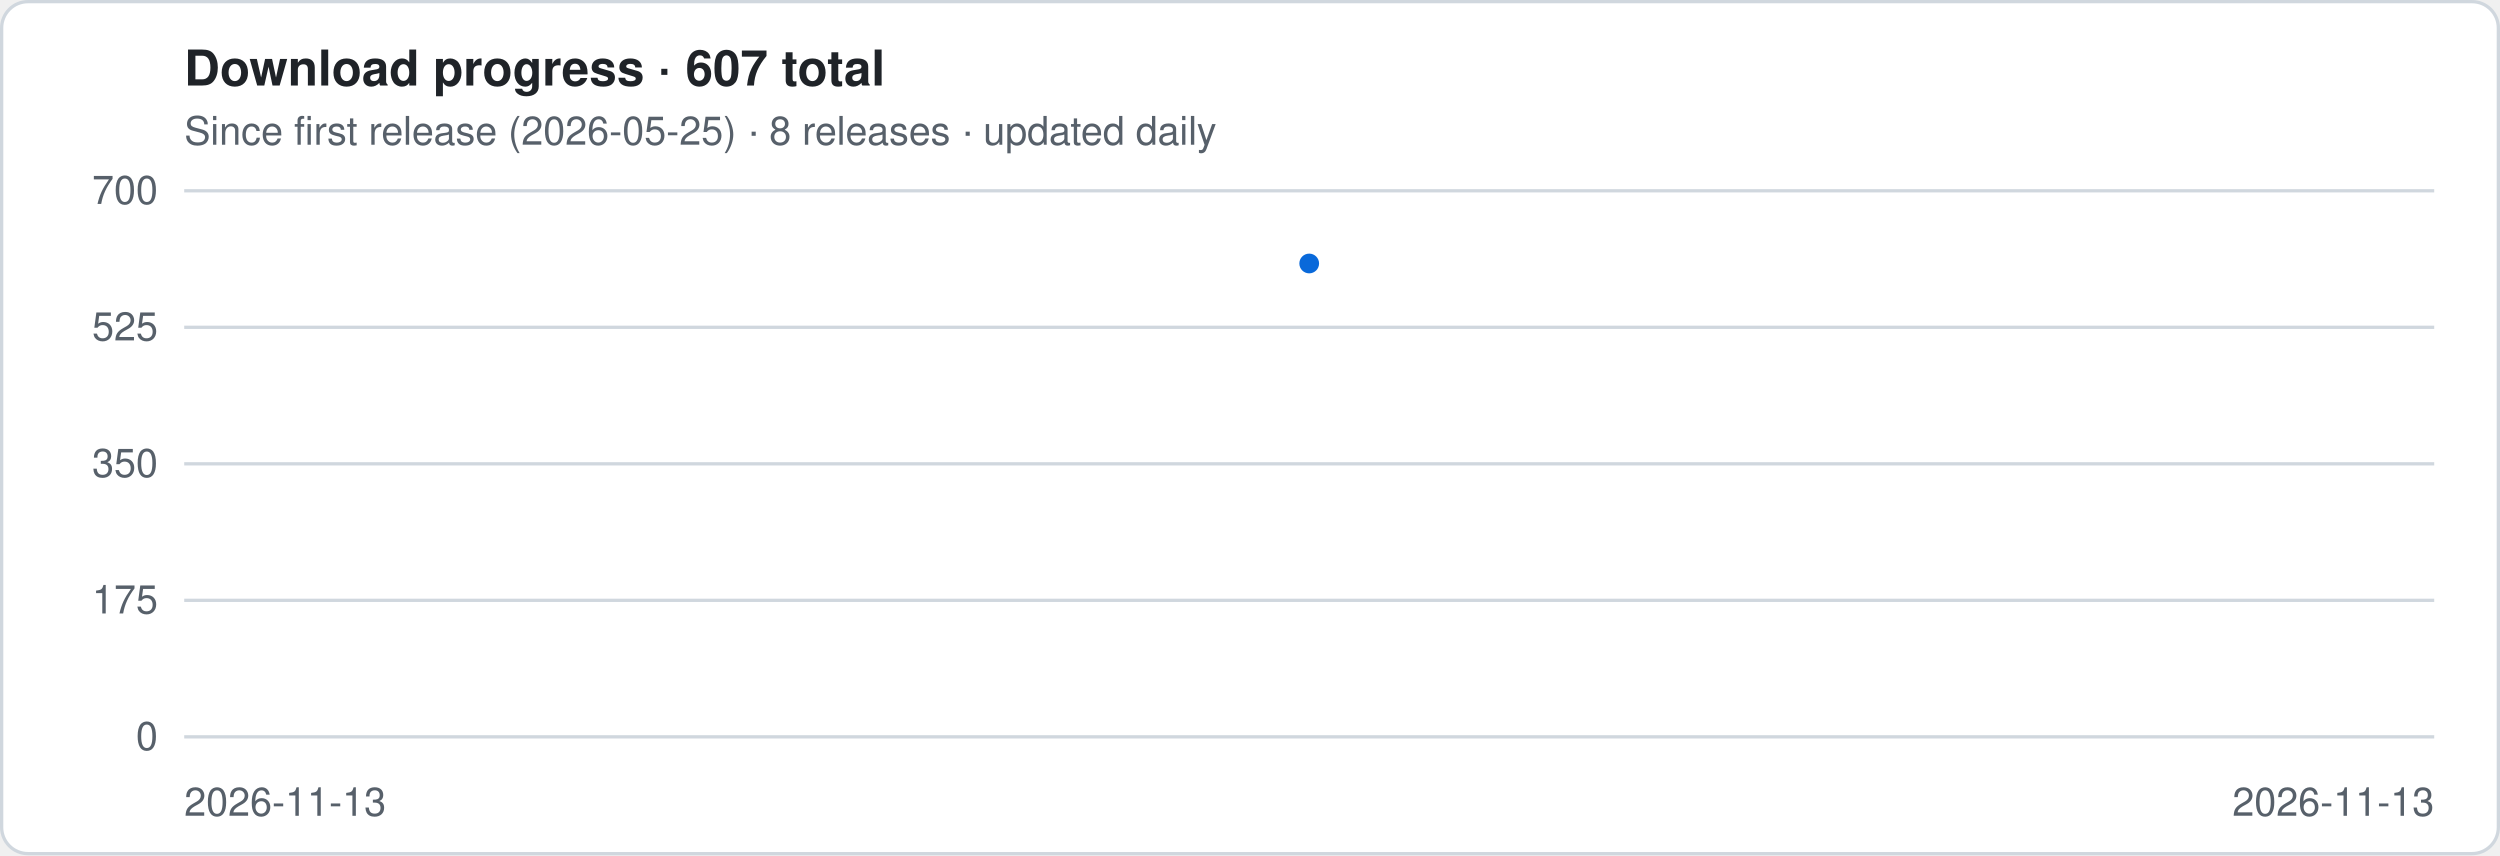
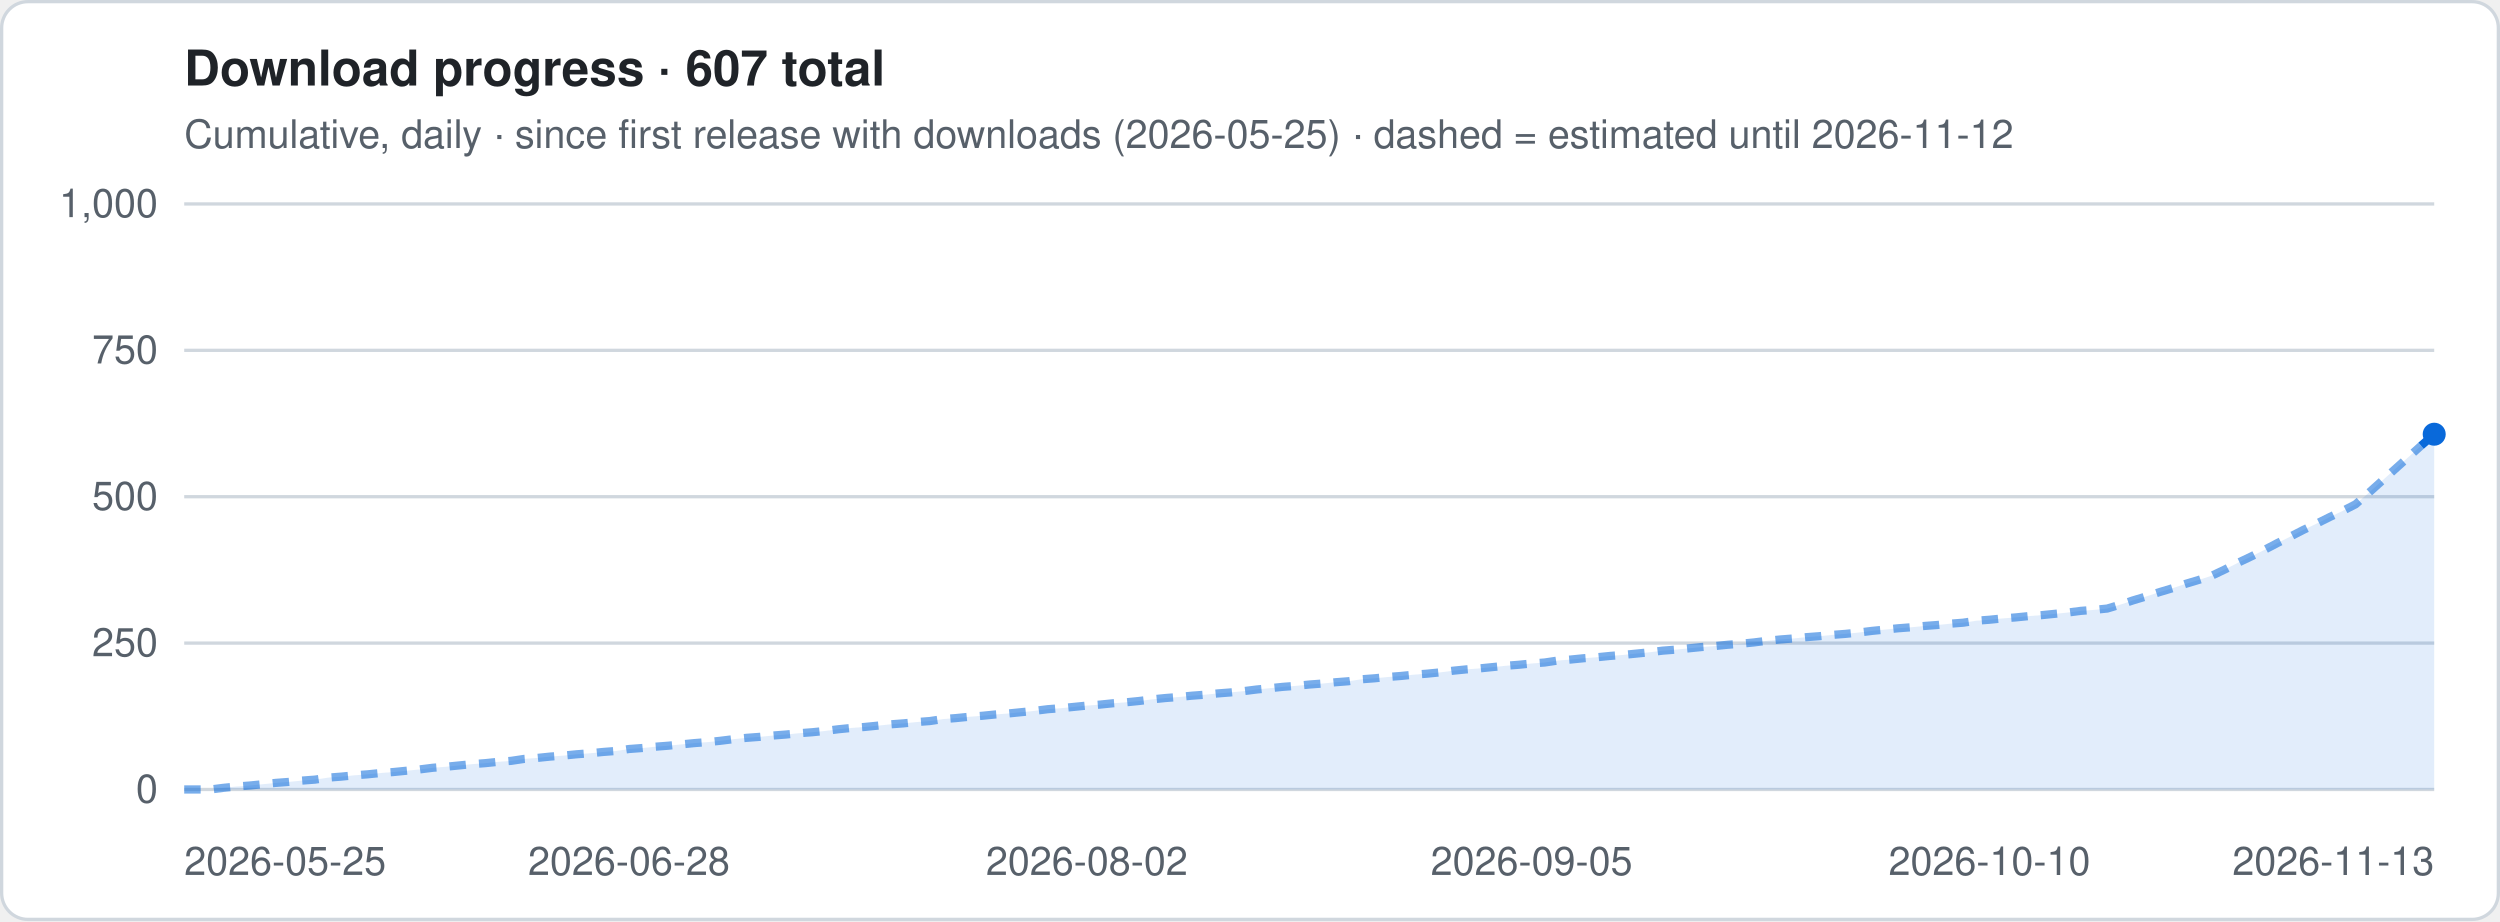
- <svg xmlns="http://www.w3.org/2000/svg" viewBox="0 0 760 260" width="760" height="260" role="img" aria-label="Download progress">
+ <svg xmlns="http://www.w3.org/2000/svg" viewBox="0 0 760 280" width="760" height="280" role="img" aria-label="Download progress · 607 total">
  <style>
- .t{font:12px -apple-system,Segoe UI,Helvetica,Arial,sans-serif;fill:#57606a}
- .h{font:600 15px -apple-system,Segoe UI,Helvetica,Arial,sans-serif;fill:#1f2328}
- .g{stroke:#d0d7de;stroke-width:1} .ln{stroke:#0969da;stroke-width:2.5;stroke-linejoin:round}
- .l{fill:#0969da} .a{fill:#0969da;opacity:.12} .bg{fill:#fff;stroke:#d0d7de}
- @media (prefers-color-scheme:dark){.t{fill:#9198a1}.h{fill:#f0f6fc}.g{stroke:#3d444d}.ln{stroke:#4493f8}.l{fill:#4493f8}.a{fill:#4493f8}.bg{fill:#0d1117;stroke:#3d444d}}
+ .t{font:12px -apple-system,Segoe UI,Helvetica,Arial,sans-serif;fill:#57606a}.h{font:600 15px -apple-system,Segoe UI,Helvetica,Arial,sans-serif;fill:#1f2328}
+ .g{stroke:#d0d7de;stroke-width:1}.ln{stroke:#0969da;stroke-width:2.5;stroke-linejoin:round;fill:none}
+ .es{stroke:#0969da;stroke-width:2.5;stroke-dasharray:5 4;opacity:.55;fill:none}
+ .a{fill:#0969da;opacity:.12}.b{fill:#0969da}.bg{fill:#fff;stroke:#d0d7de}
+ @media (prefers-color-scheme:dark){.t{fill:#9198a1}.h{fill:#f0f6fc}.g{stroke:#3d444d}.ln,.es{stroke:#4493f8}.a,.b{fill:#4493f8}.bg{fill:#0d1117;stroke:#3d444d}}
</style>
-   <rect x=".5" y=".5" width="759" height="259" rx="8" class="bg" />
+   <rect x=".5" y=".5" width="759" height="279" rx="8" class="bg" />
  <text x="56" y="26" class="h">Download progress · 607 total</text>
-   <text x="56" y="44" class="t">Since first release (2026-05-25) · 8 releases · updated daily</text>
-   <line x1="56" x2="740" y1="224.0" y2="224.0" class="g" />
-   <text x="48" y="228.0" class="t" text-anchor="end">0</text>
-   <line x1="56" x2="740" y1="182.5" y2="182.5" class="g" />
-   <text x="48" y="186.5" class="t" text-anchor="end">175</text>
-   <line x1="56" x2="740" y1="141.0" y2="141.0" class="g" />
-   <text x="48" y="145.0" class="t" text-anchor="end">350</text>
-   <line x1="56" x2="740" y1="99.5" y2="99.5" class="g" />
-   <text x="48" y="103.5" class="t" text-anchor="end">525</text>
-   <line x1="56" x2="740" y1="58.0" y2="58.0" class="g" />
-   <text x="48" y="62.0" class="t" text-anchor="end">700</text>
-   <circle cx="398.0" cy="80.1" r="3" class="l" />
-   <text x="56" y="248" class="t">2026-11-13</text>
-   <text x="740" y="248" class="t" text-anchor="end">2026-11-13</text>
+   <text x="56" y="45" class="t">Cumulative, daily · since first release with downloads (2026-05-25) · dashed = estimated until 2026-11-12</text>
+   <line x1="56" x2="740" y1="240.0" y2="240.0" class="g" />
+   <text x="48" y="244.0" class="t" text-anchor="end">0</text>
+   <line x1="56" x2="740" y1="195.5" y2="195.5" class="g" />
+   <text x="48" y="199.5" class="t" text-anchor="end">250</text>
+   <line x1="56" x2="740" y1="151.0" y2="151.0" class="g" />
+   <text x="48" y="155.0" class="t" text-anchor="end">500</text>
+   <line x1="56" x2="740" y1="106.5" y2="106.5" class="g" />
+   <text x="48" y="110.5" class="t" text-anchor="end">750</text>
+   <line x1="56" x2="740" y1="62.0" y2="62.0" class="g" />
+   <text x="48" y="66.0" class="t" text-anchor="end">1,000</text>
+   <polygon points="56.0,240 56.0,240.0 60.0,240.0 64.0,240.0 67.9,239.5 71.9,239.1 75.9,238.8 79.9,238.4 83.8,238.0 87.8,237.7 91.8,237.3 95.8,237.0 99.7,236.4 103.7,236.1 107.7,235.7 111.7,235.4 115.7,235.0 119.6,234.7 123.6,234.3 127.6,233.9 131.6,233.4 135.5,233.1 139.5,232.7 143.5,232.3 147.5,232.0 151.4,231.6 155.4,231.3 159.4,230.7 163.4,230.4 167.3,230.0 171.3,229.7 175.3,229.3 179.3,229.0 183.3,228.6 187.2,228.3 191.2,227.7 195.2,227.4 199.2,227.0 203.1,226.7 207.1,226.3 211.1,225.9 215.1,225.6 219.0,225.2 223.0,224.7 227.0,224.3 231.0,224.0 235.0,223.6 238.9,223.3 242.9,222.9 246.9,222.6 250.9,222.2 254.8,221.7 258.8,221.3 262.8,221.0 266.8,220.6 270.7,220.2 274.7,219.9 278.7,219.5 282.7,219.2 286.7,218.6 290.6,218.3 294.6,217.9 298.6,217.6 302.6,217.2 306.5,216.9 310.5,216.5 314.5,216.1 318.5,215.6 322.4,215.3 326.4,214.9 330.4,214.5 334.4,214.2 338.3,213.8 342.3,213.5 346.3,213.1 350.3,212.6 354.3,212.2 358.2,211.9 362.2,211.5 366.2,211.2 370.2,210.8 374.1,210.5 378.1,210.1 382.1,209.6 386.1,209.2 390.0,208.8 394.0,208.5 398.0,208.1 402.0,207.8 406.0,207.4 409.9,207.1 413.9,206.5 417.9,206.2 421.9,205.8 425.8,205.5 429.8,205.1 433.8,204.8 437.8,204.4 441.7,203.9 445.7,203.5 449.7,203.2 453.7,202.8 457.7,202.4 461.6,202.1 465.6,201.7 469.6,201.4 473.6,200.8 477.5,200.5 481.5,200.1 485.5,199.8 489.5,199.4 493.4,199.1 497.4,198.7 501.4,198.3 505.4,197.8 509.3,197.5 513.3,197.1 517.3,196.7 521.3,196.4 525.3,196.0 529.2,195.7 533.2,195.3 537.2,194.8 541.2,194.4 545.1,194.1 549.1,193.7 553.1,193.4 557.1,193.0 561.0,192.7 565.0,192.3 569.0,191.8 573.0,191.4 577.0,191.0 580.9,190.7 584.9,190.3 588.9,190.0 592.9,189.6 596.8,189.3 600.8,188.7 604.8,188.4 608.8,188.0 612.7,187.7 616.7,187.3 620.7,187.0 624.7,186.6 628.7,186.2 632.6,185.7 636.6,185.4 640.6,185.0 644.6,183.8 648.5,182.5 652.5,181.3 656.5,180.0 660.5,178.8 664.4,177.5 668.4,176.3 672.4,175.0 676.4,173.1 680.3,171.1 684.3,169.2 688.3,167.2 692.3,165.1 696.3,163.1 700.2,161.1 704.2,159.2 708.2,157.2 712.2,155.3 716.1,153.3 720.1,149.8 724.1,146.2 728.1,142.6 732.0,139.1 736.0,135.5 740.0,132.0 740.0,240" class="a" />
+   <polyline points="56.0,240.0 60.0,240.0 64.0,240.0 67.9,239.5 71.9,239.1 75.9,238.8 79.9,238.4 83.8,238.0 87.8,237.7 91.8,237.3 95.8,237.0 99.7,236.4 103.7,236.1 107.7,235.7 111.7,235.4 115.7,235.0 119.6,234.7 123.6,234.3 127.6,233.9 131.6,233.4 135.5,233.1 139.5,232.7 143.5,232.3 147.5,232.0 151.4,231.6 155.4,231.3 159.4,230.7 163.4,230.4 167.3,230.0 171.3,229.7 175.3,229.3 179.3,229.0 183.3,228.6 187.2,228.3 191.2,227.7 195.2,227.4 199.2,227.0 203.1,226.7 207.1,226.3 211.1,225.9 215.1,225.6 219.0,225.2 223.0,224.7 227.0,224.3 231.0,224.0 235.0,223.6 238.9,223.3 242.9,222.9 246.9,222.6 250.9,222.2 254.8,221.7 258.8,221.3 262.8,221.0 266.8,220.6 270.7,220.2 274.7,219.9 278.7,219.5 282.7,219.2 286.7,218.6 290.6,218.3 294.6,217.9 298.6,217.6 302.6,217.2 306.5,216.9 310.5,216.5 314.5,216.1 318.5,215.6 322.4,215.3 326.4,214.9 330.4,214.5 334.4,214.2 338.3,213.8 342.3,213.5 346.3,213.1 350.3,212.6 354.3,212.2 358.2,211.9 362.2,211.5 366.2,211.2 370.2,210.8 374.1,210.5 378.1,210.1 382.1,209.6 386.1,209.2 390.0,208.8 394.0,208.5 398.0,208.1 402.0,207.8 406.0,207.4 409.9,207.1 413.9,206.5 417.9,206.2 421.9,205.8 425.8,205.5 429.8,205.1 433.8,204.8 437.8,204.4 441.7,203.9 445.7,203.5 449.7,203.2 453.7,202.8 457.7,202.4 461.6,202.1 465.6,201.7 469.6,201.4 473.6,200.8 477.5,200.5 481.5,200.1 485.5,199.8 489.5,199.4 493.4,199.1 497.4,198.7 501.4,198.3 505.4,197.8 509.3,197.5 513.3,197.1 517.3,196.7 521.3,196.4 525.3,196.0 529.2,195.7 533.2,195.3 537.2,194.8 541.2,194.4 545.1,194.1 549.1,193.7 553.1,193.4 557.1,193.0 561.0,192.7 565.0,192.3 569.0,191.8 573.0,191.4 577.0,191.0 580.9,190.7 584.9,190.3 588.9,190.0 592.9,189.6 596.8,189.3 600.8,188.7 604.8,188.4 608.8,188.0 612.7,187.7 616.7,187.3 620.7,187.0 624.7,186.6 628.7,186.2 632.6,185.7 636.6,185.4 640.6,185.0 644.6,183.8 648.5,182.5 652.5,181.3 656.5,180.0 660.5,178.8 664.4,177.5 668.4,176.3 672.4,175.0 676.4,173.1 680.3,171.1 684.3,169.2 688.3,167.2 692.3,165.1 696.3,163.1 700.2,161.1 704.2,159.2 708.2,157.2 712.2,155.3 716.1,153.3 720.1,149.8 724.1,146.2 728.1,142.6 732.0,139.1 736.0,135.5" class="es" />
+   <polyline points="736.0,135.5 740.0,132.0" class="ln" />
+   <circle cx="740.0" cy="132.0" r="3.5" class="b" />
+   <text x="56.0" y="266" class="t" text-anchor="start">2026-05-25</text>
+   <text x="191.2" y="266" class="t" text-anchor="middle">2026-06-28</text>
+   <text x="330.4" y="266" class="t" text-anchor="middle">2026-08-02</text>
+   <text x="465.6" y="266" class="t" text-anchor="middle">2026-09-05</text>
+   <text x="604.8" y="266" class="t" text-anchor="middle">2026-10-10</text>
+   <text x="740.0" y="266" class="t" text-anchor="end">2026-11-13</text>
</svg>
